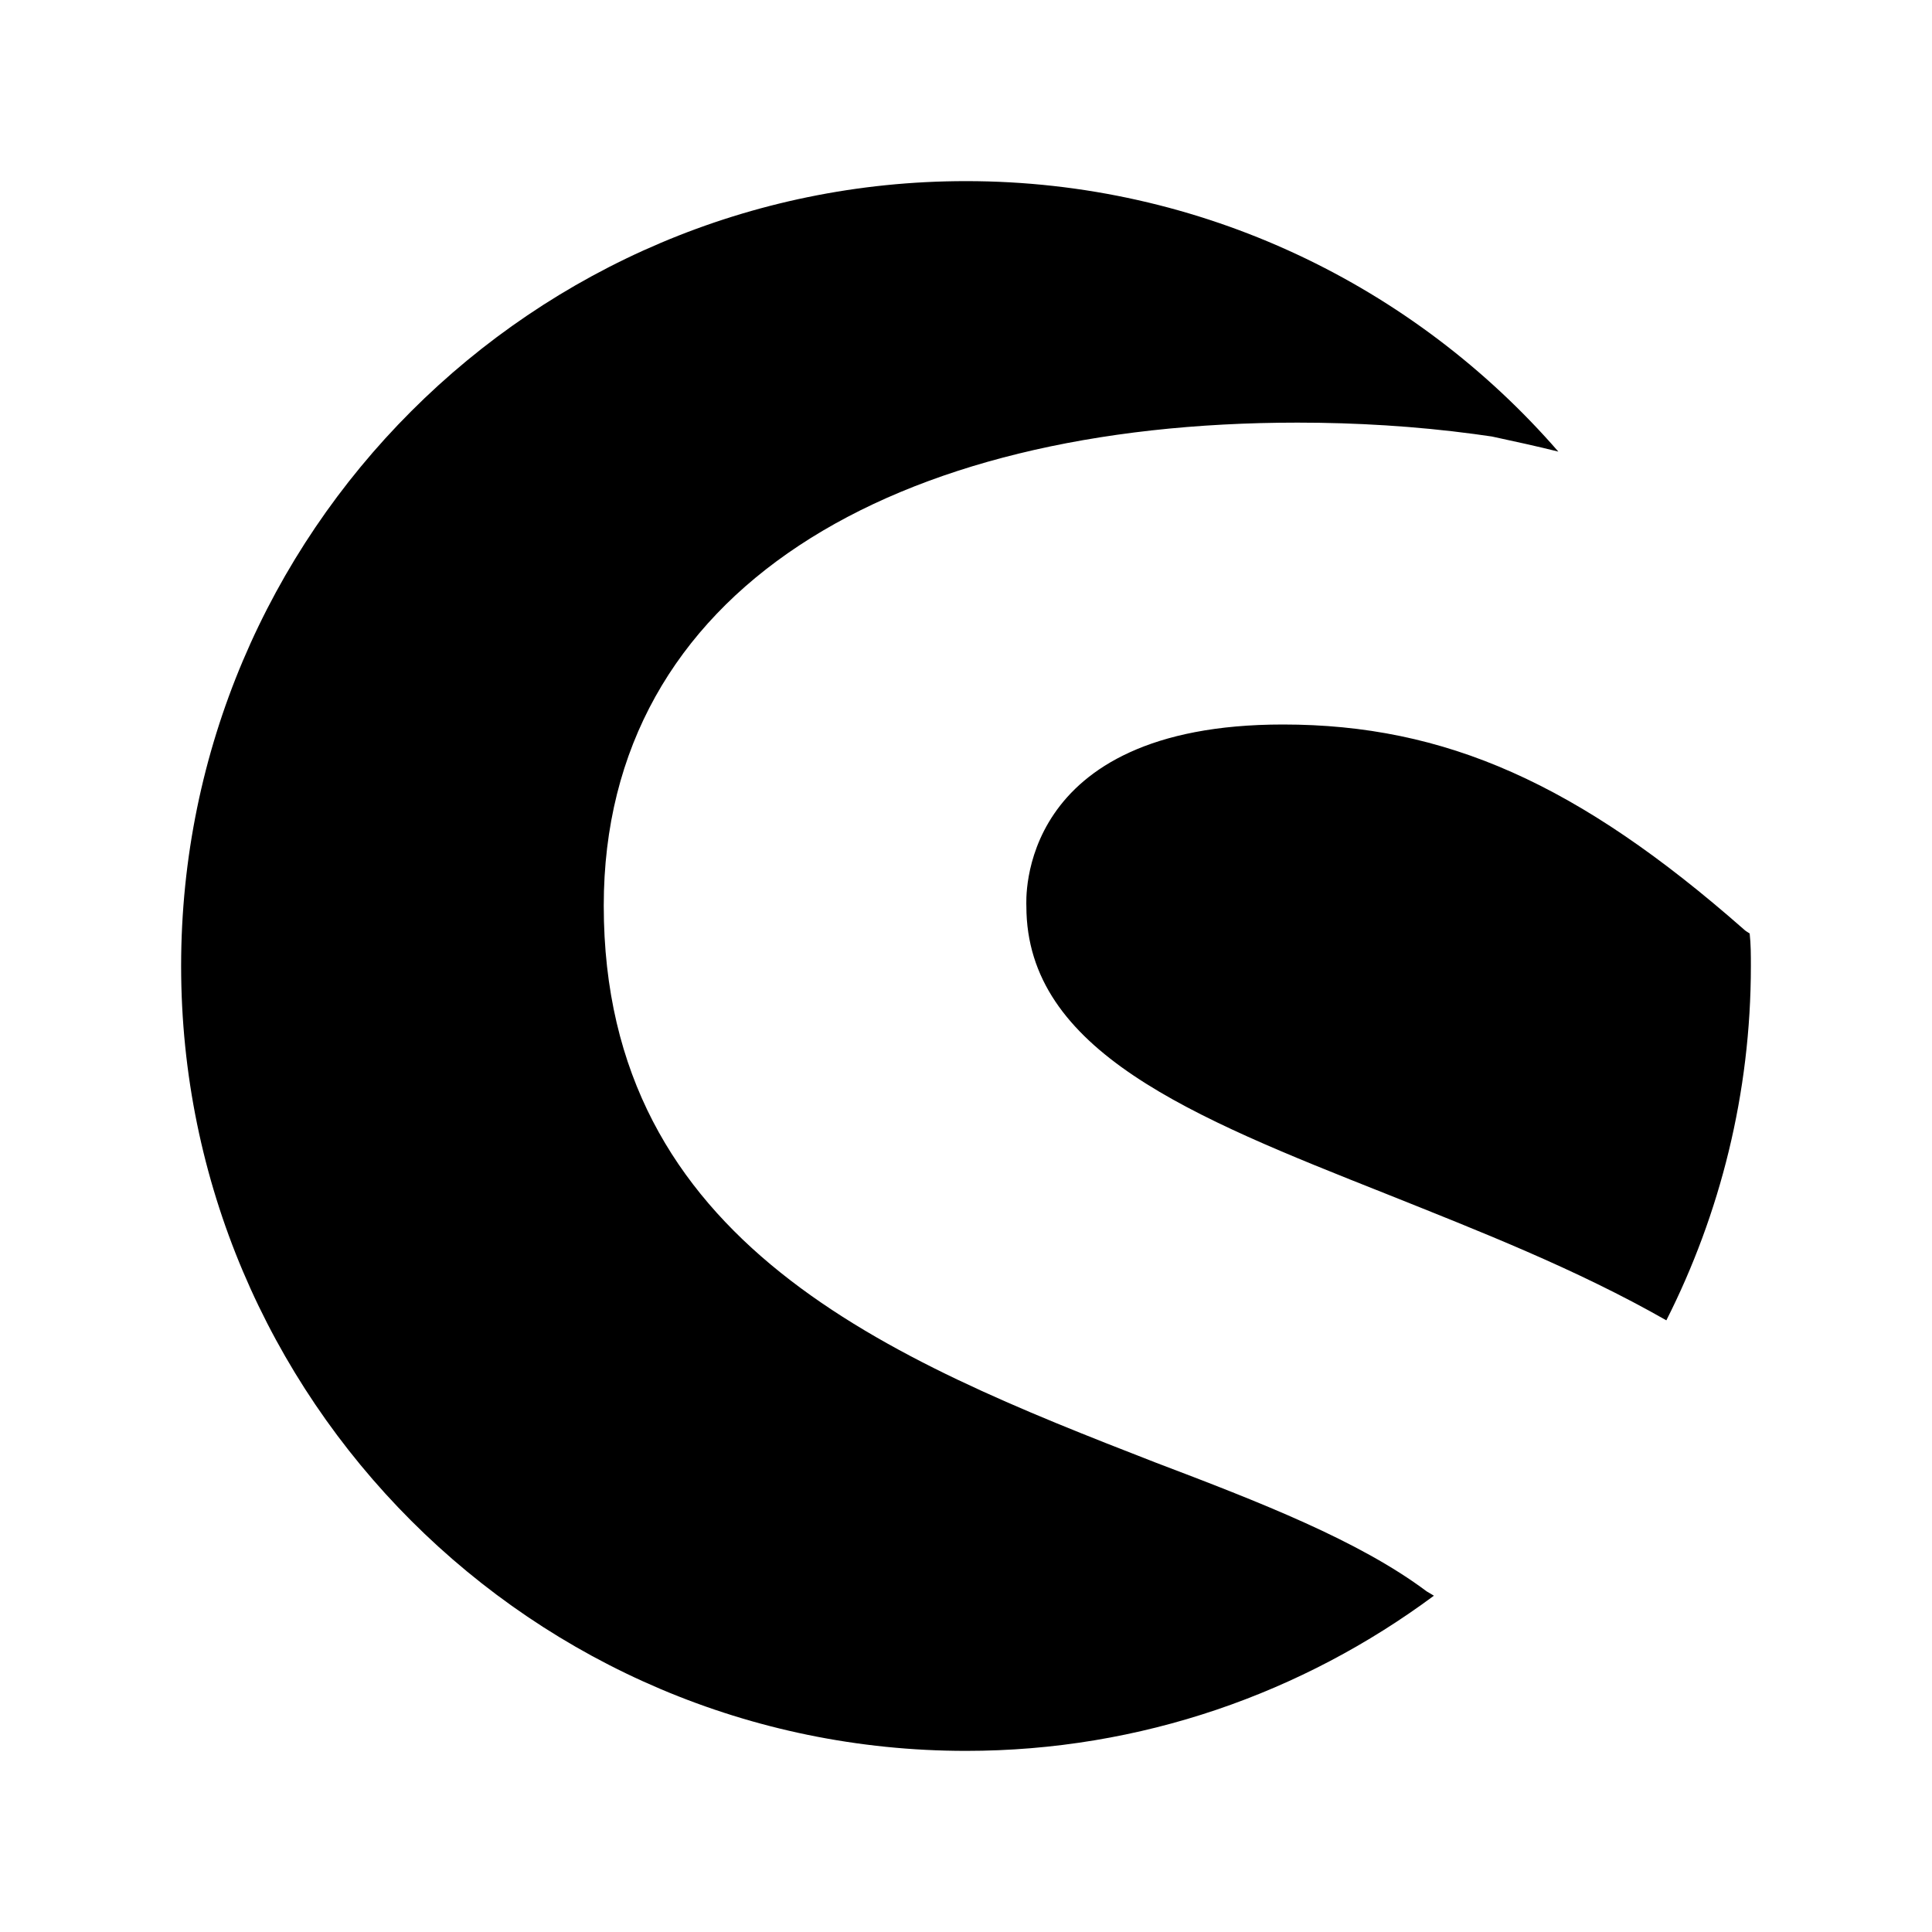
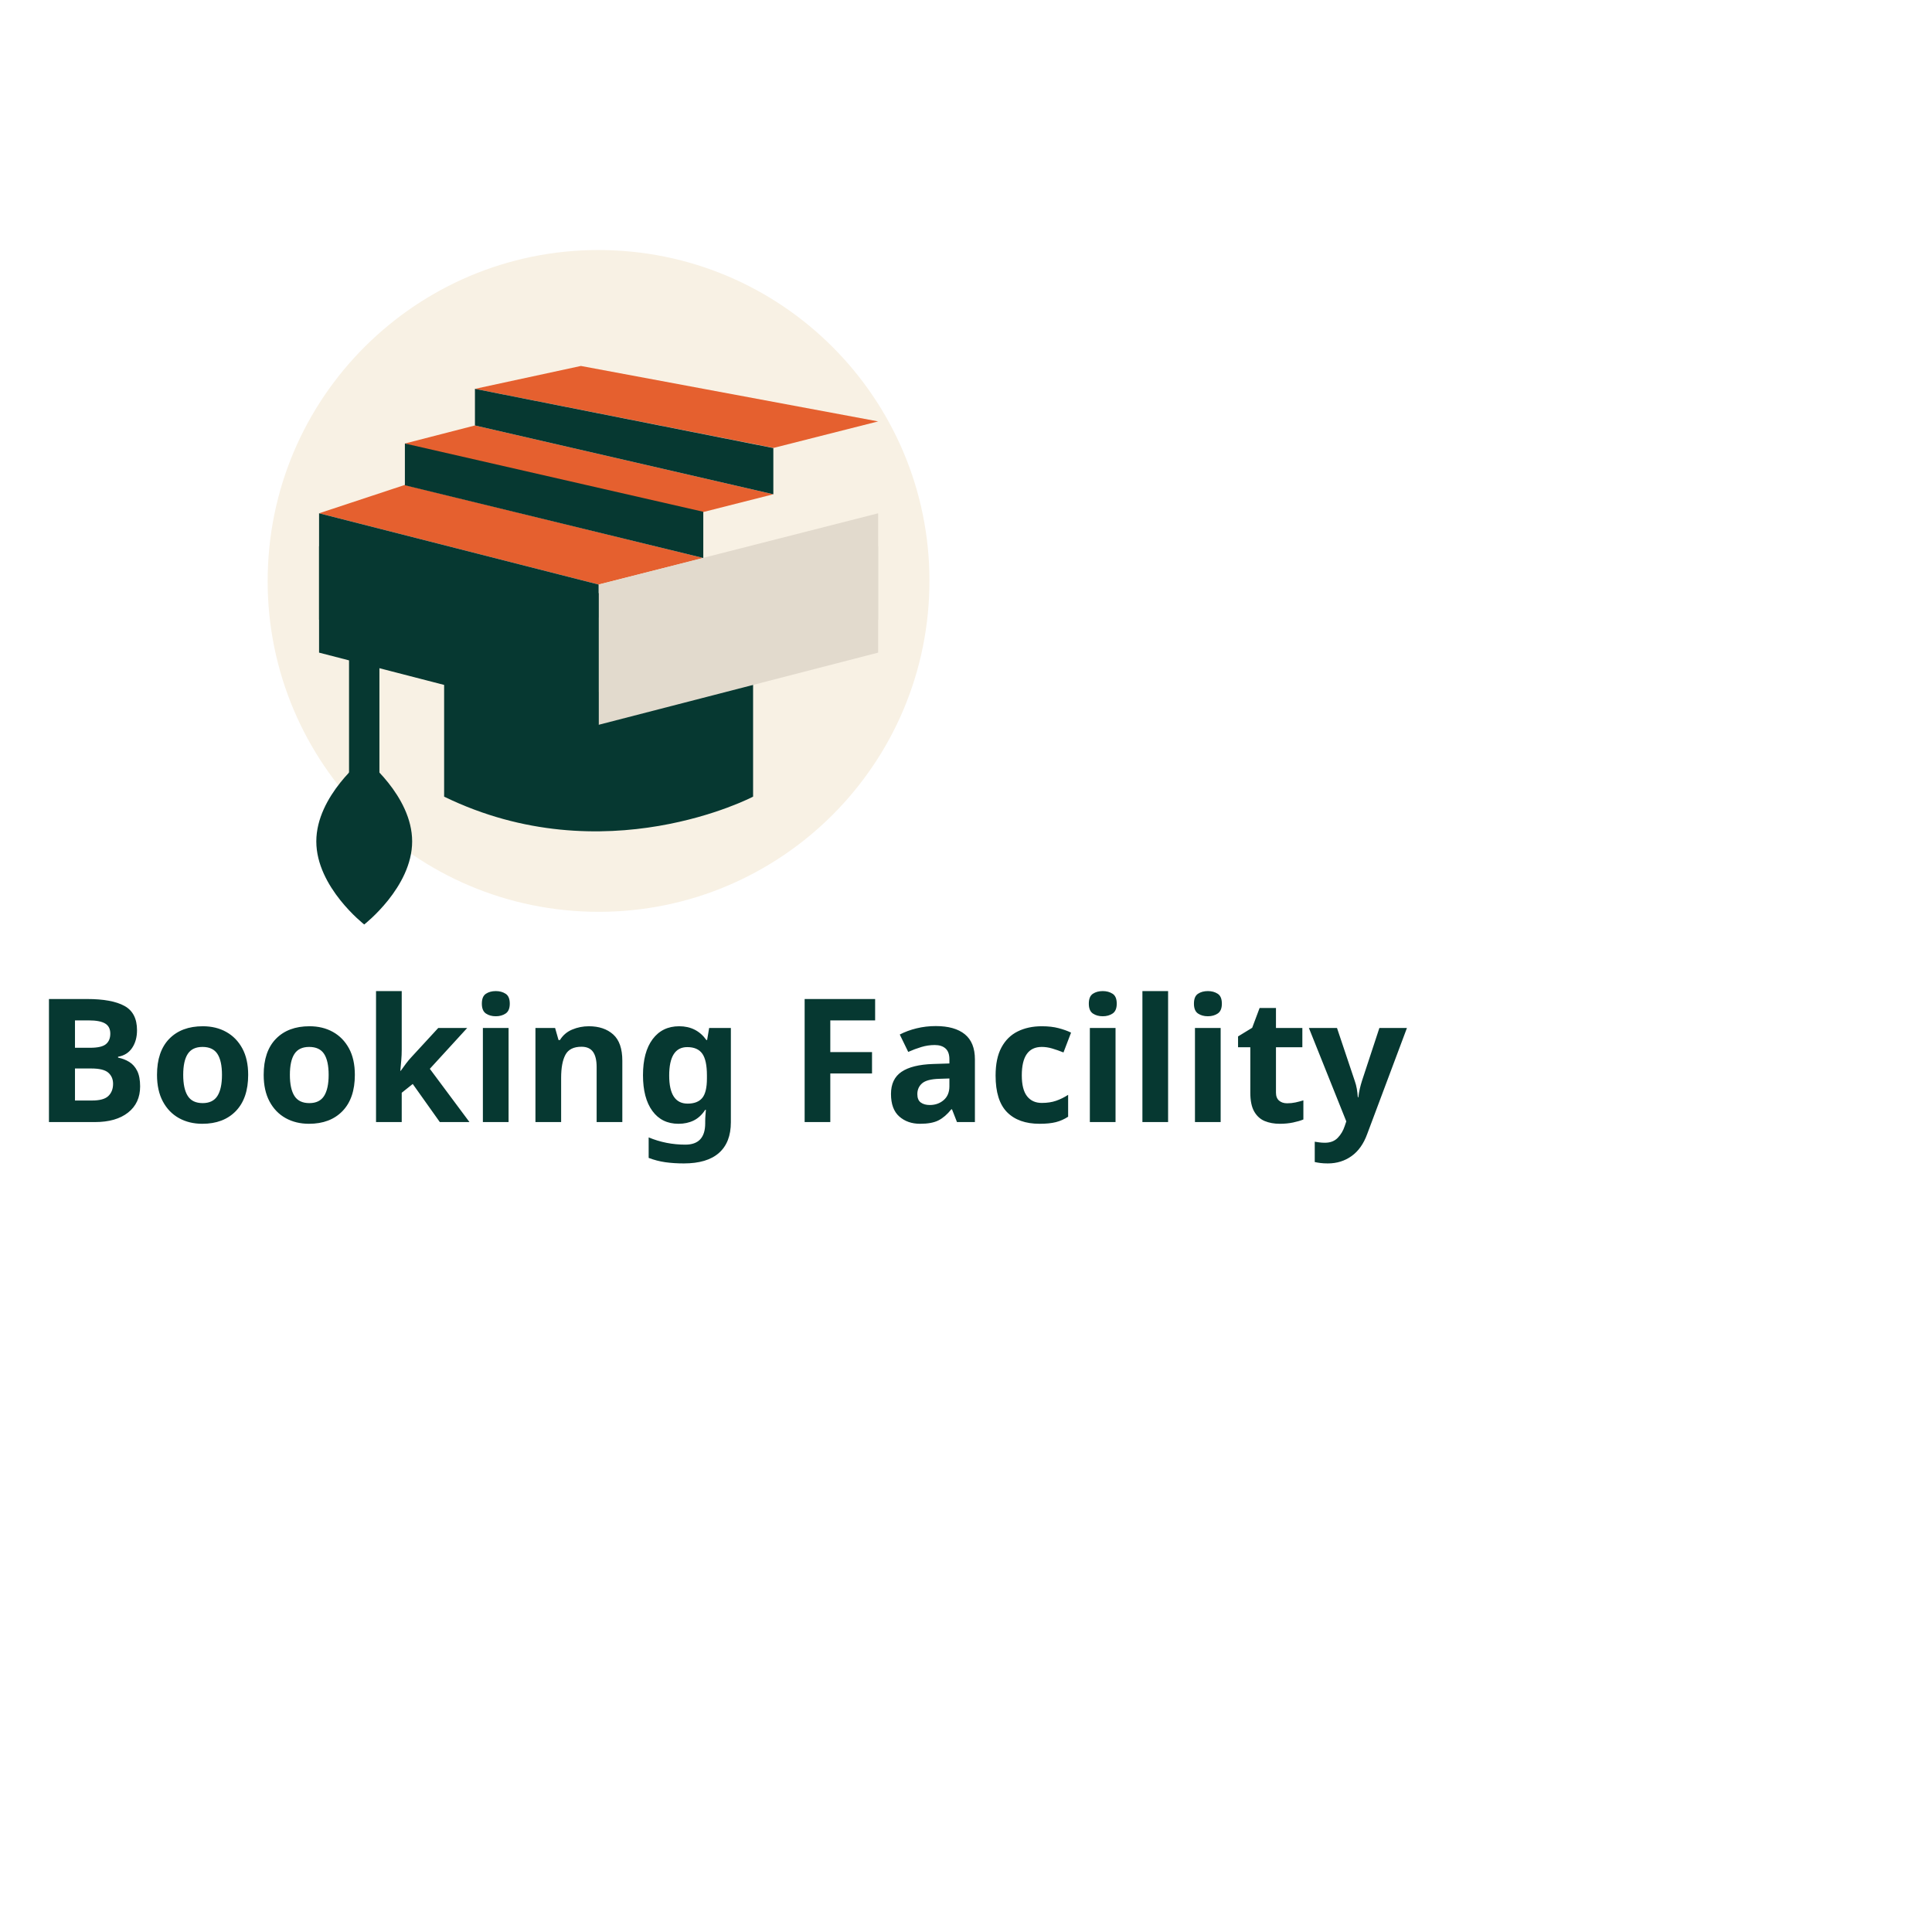
- <svg xmlns="http://www.w3.org/2000/svg" viewBox="0 0 32 32" width="32px" height="32px">
-   <path d="M 16 3 C 8.83 3 3 8.83 3 16 C 3 23.17 8.83 29 16 29 C 18.9 29 21.58 28.04 23.75 26.43 C 23.72 26.41 23.681 26.389 23.631 26.359 C 22.511 25.519 20.871 24.881 19.131 24.221 C 14.761 22.521 10 20.61 10 15 C 10 9.76 14.8 7 21.49 7 C 22.46 7 23.45 7.059 24.42 7.189 C 24.56 7.209 24.571 7.21 24.711 7.23 C 25.081 7.31 25.451 7.39 25.811 7.48 C 23.431 4.74 19.91 3 16 3 z M 21.25 12 C 16.81 12 17 14.94 17 15.01 C 17 17.41 19.749 18.5 22.949 19.77 C 24.499 20.39 26.11 21.019 27.6 21.869 C 28.49 20.109 29 18.11 29 16 C 29 15.82 29 15.641 28.98 15.461 C 28.95 15.441 28.911 15.421 28.881 15.391 C 26.141 12.981 23.94 12 21.25 12 z" />
+ <svg xmlns="http://www.w3.org/2000/svg" id="Layer_1" data-name="Layer 1" viewBox="0 0 1000 1000">
+   <defs>
+     <style>.cls-1{fill:#f8f1e4;}.cls-2,.cls-5{fill:#063831;}.cls-3{fill:#e5602f;}.cls-4{fill:#e2dacd;}.cls-5{font-size:89.2px;font-family:Poppins-Bold, Poppins Bold;font-weight:700;}</style>
+   </defs>
+   <circle class="cls-1" cx="309.84" cy="300.72" r="171.27" transform="translate(-5.84 595.3) rotate(-87.17)" />
+   <path class="cls-2" d="M389.8,412.34s-76.9,40.42-159.92,0V307H389.8Z" />
+   <polygon class="cls-1" points="454.52 265.68 454.52 218.14 317.7 236.49 340.14 294.83 454.52 265.68" />
+   <polygon class="cls-3" points="165.15 265.68 209.46 251.02 364.02 288.81 309.84 302.55 165.15 265.68" />
+   <polygon class="cls-3" points="245.83 201.27 300.67 189.42 454.52 218.12 400.35 231.85 245.83 201.27" />
+   <polygon class="cls-3" points="209.57 229.56 245.83 220.22 400.28 255.83 346.11 269.56 209.57 229.56" />
+   <polygon class="cls-4" points="454.52 320.76 309.84 358.12 309.84 302.55 454.52 265.68 454.52 320.76" />
+   <polygon class="cls-2" points="165.15 320.76 309.84 358.12 309.84 302.55 165.15 265.68 165.15 320.76" />
+   <polygon class="cls-4" points="454.52 337.8 309.84 375.16 309.84 319.59 454.52 282.72 454.52 337.8" />
+   <polygon class="cls-2" points="165.15 337.8 309.84 375.16 309.84 319.59 165.15 282.72 165.15 337.8" />
+   <polygon class="cls-2" points="245.83 220.22 400.28 255.83 400.28 231.91 245.83 201.27 245.83 220.22" />
+   <polygon class="cls-2" points="209.57 251.18 364.02 288.81 364.02 264.89 209.57 229.56 209.57 251.18" />
+   <polygon class="cls-2" points="180.66 411.04 196.39 411.04 196.39 288.27 180.66 292.2 180.66 411.04" />
+   <path class="cls-2" d="M213.33,435.51c0,23.76-24.81,43-24.81,43s-24.8-19.27-24.8-43,24.8-43,24.8-43S213.33,411.74,213.33,435.51Z" />
+   <text class="cls-5" transform="translate(17.31 580.78)">Booking Facility</text>
</svg>
